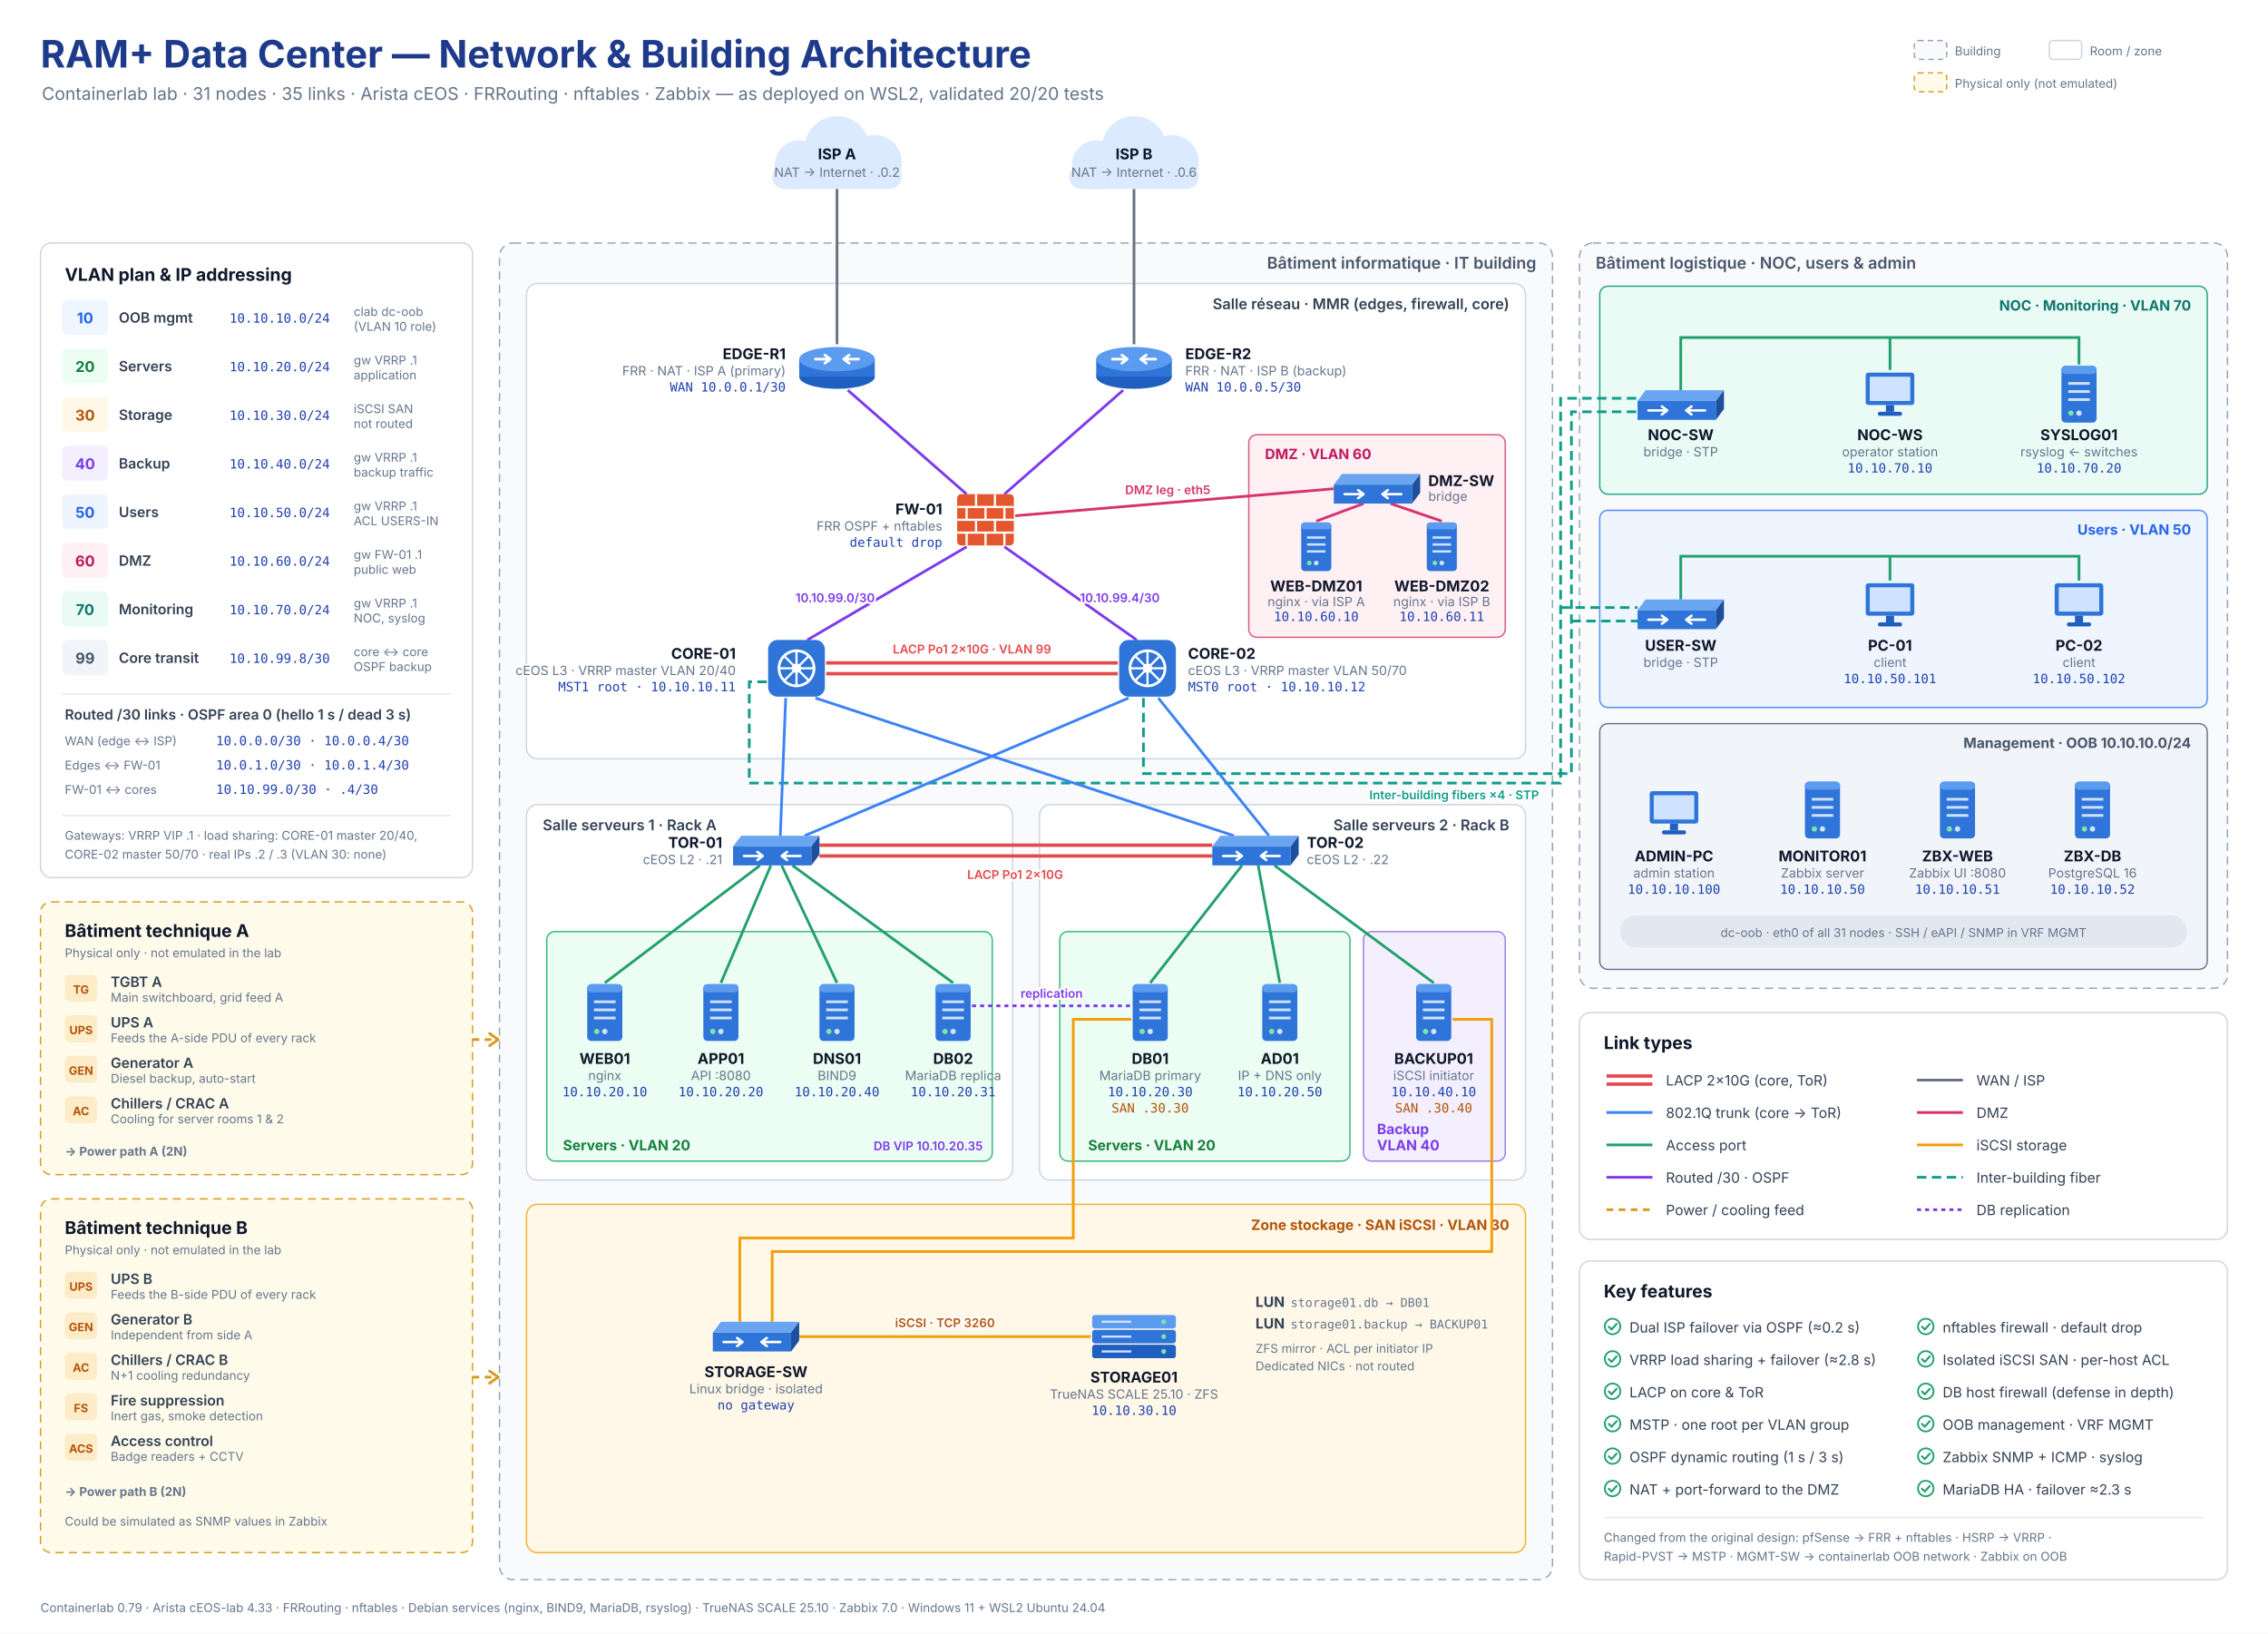
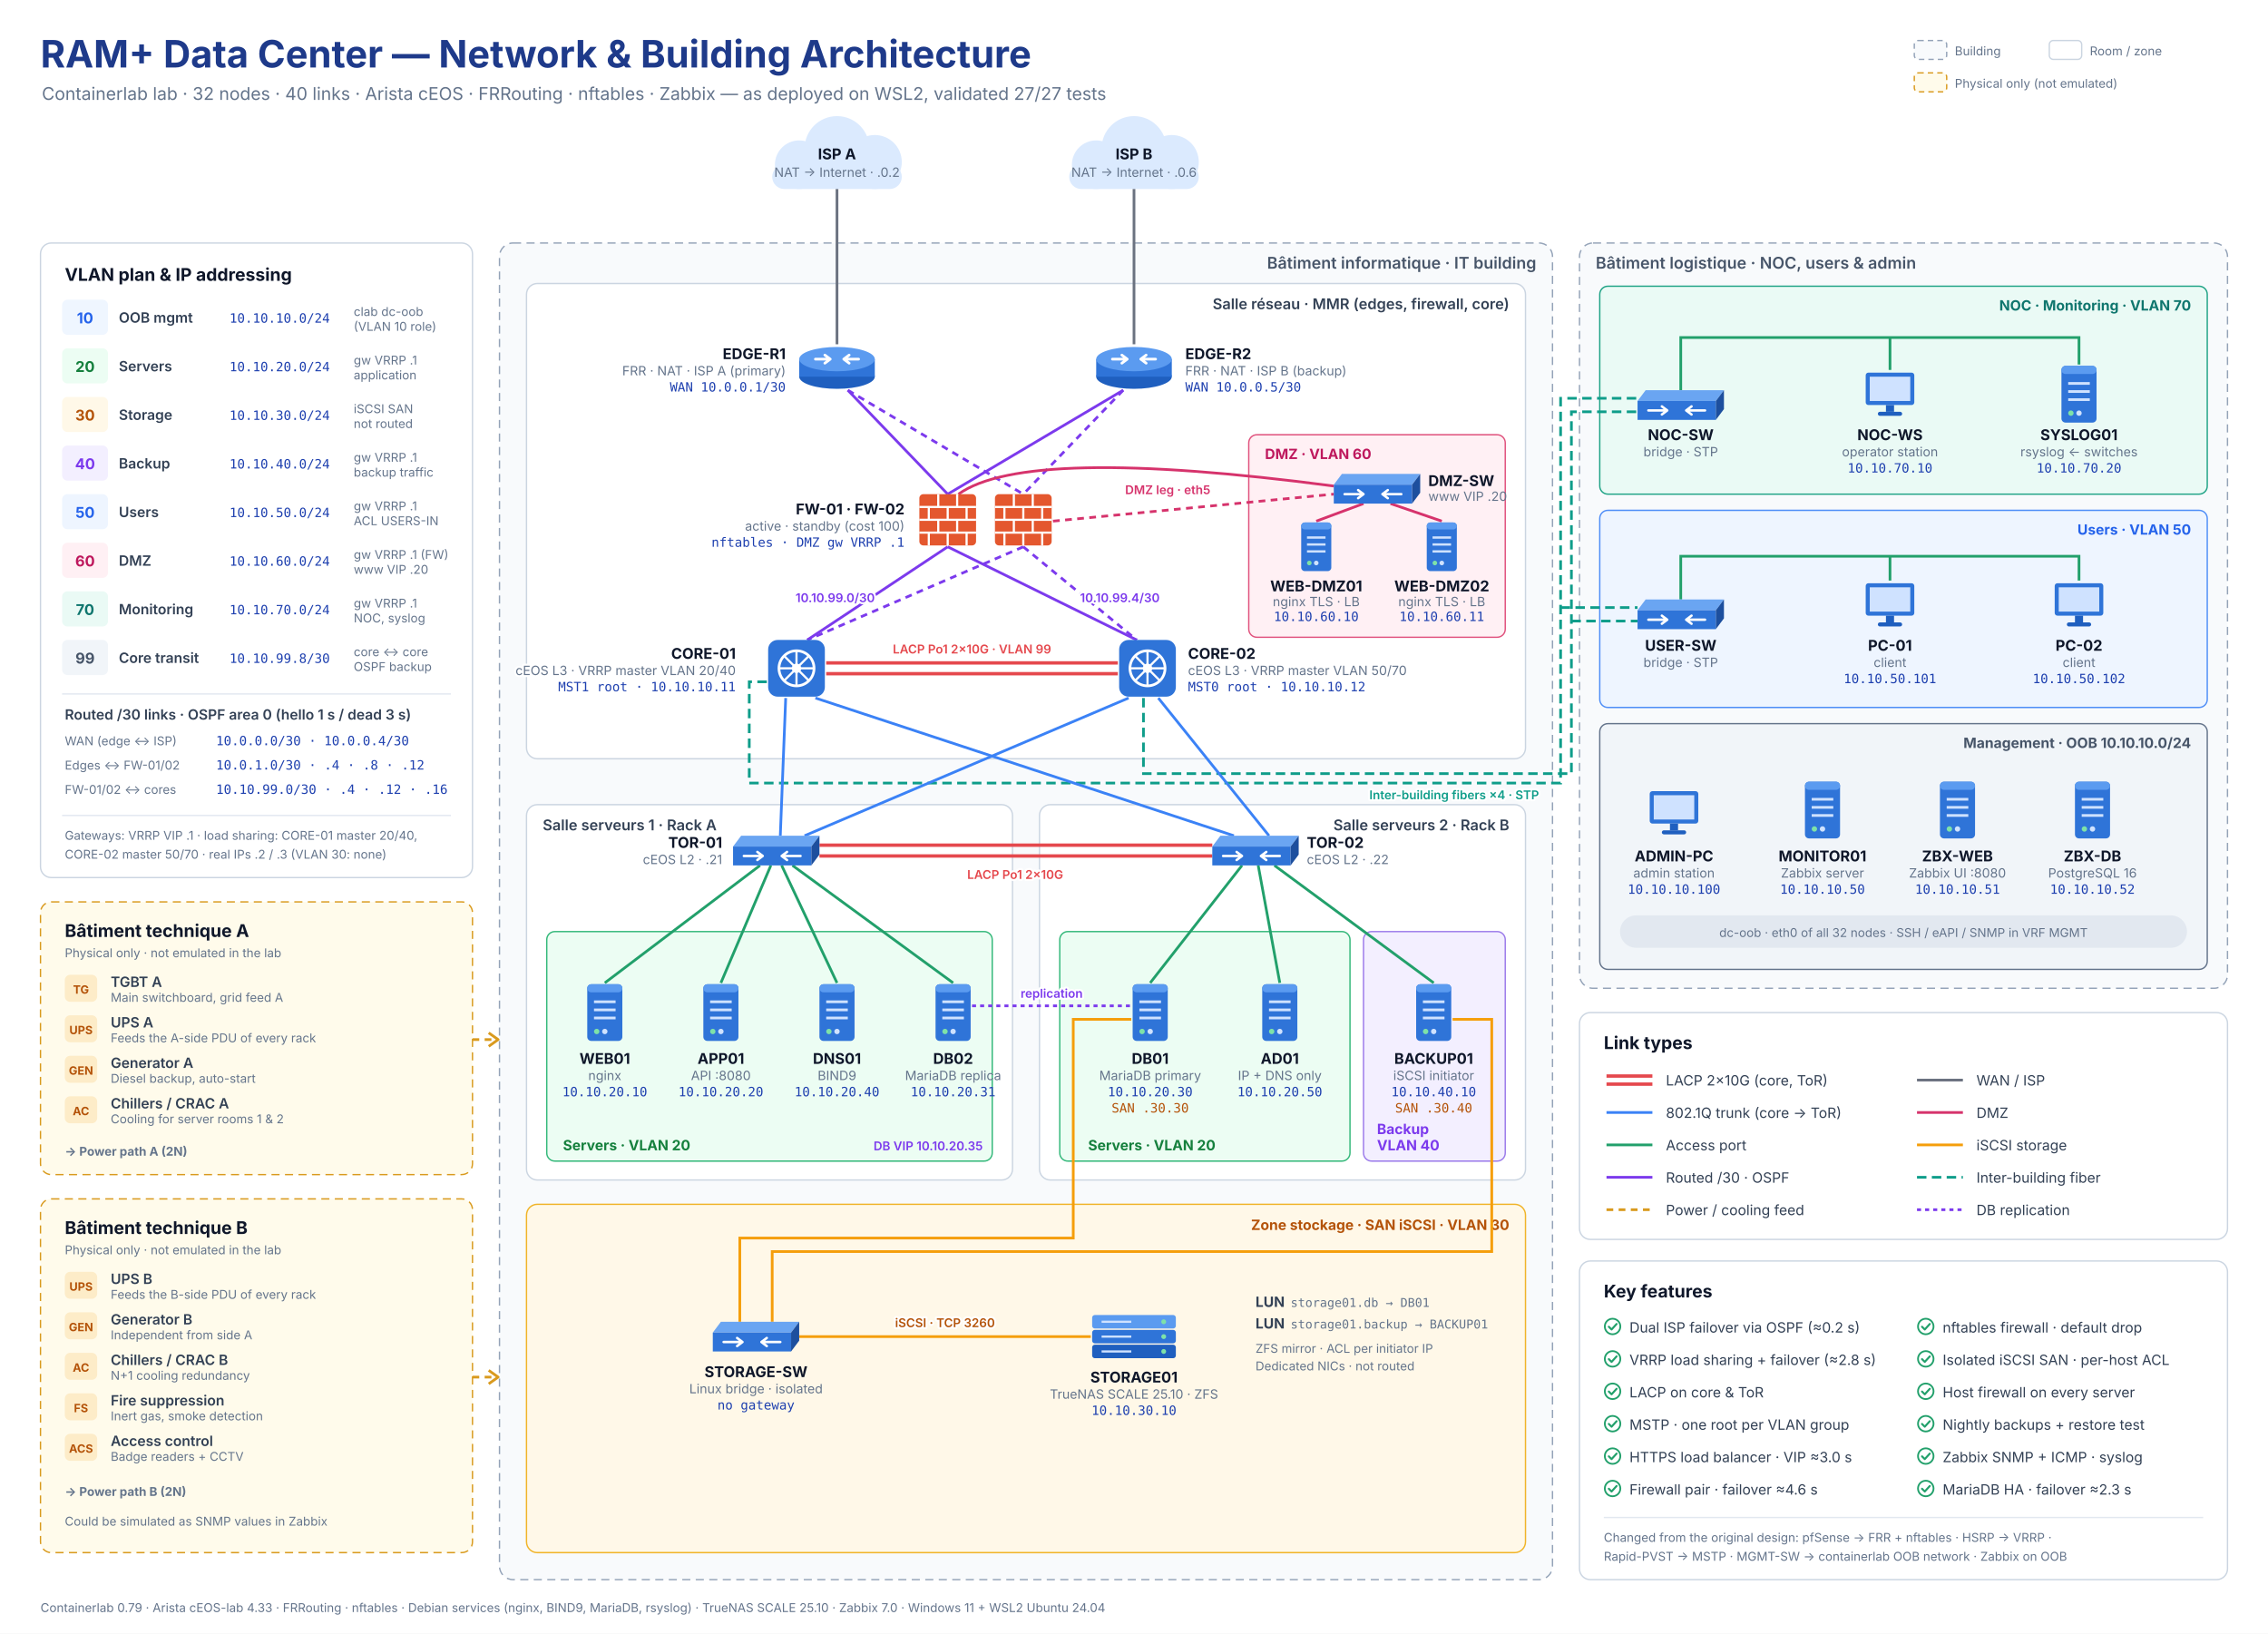
<svg xmlns="http://www.w3.org/2000/svg" viewBox="0 0 1680 1210" width="1680" height="1210" font-family="'Segoe UI', Inter, Roboto, Helvetica, Arial, sans-serif">
  <style>
    .title { font-size: 28px; font-weight: 700; fill: #1e3a8a; }
    .sub   { font-size: 13px; fill: #64748b; }
    .bld   { font-size: 12px; font-weight: 600; fill: #475569; }
    .room  { font-size: 11px; font-weight: 600; fill: #334155; }
    .zone  { font-size: 10.5px; font-weight: 700; }
    .n     { font-size: 11px; font-weight: 700; fill: #0f172a; }
    .r     { font-size: 9.5px; fill: #64748b; }
    .ip    { font-size: 9.5px; fill: #1e40af; font-family: Consolas, 'JetBrains Mono', Menlo, monospace; }
    .san   { font-size: 9.5px; fill: #b45309; font-family: Consolas, 'JetBrains Mono', Menlo, monospace; }
    .lk    { font-size: 9px; font-weight: 600; }
    .h     { paint-order: stroke; stroke: #ffffff; stroke-width: 3px; stroke-linejoin: round; }
    .ph    { font-size: 13px; font-weight: 700; fill: #0f172a; }
    .pt    { font-size: 10.5px; fill: #334155; }
    .ps    { font-size: 9px; fill: #64748b; }
    .mono  { font-family: Consolas, 'JetBrains Mono', Menlo, monospace; }
    .wan    { stroke: #6b7280; stroke-width: 2; fill: none; }
    .routed { stroke: #7c3aed; stroke-width: 2; fill: none; }
    .trunk  { stroke: #3b82f6; stroke-width: 2; fill: none; }
    .access { stroke: #22a06b; stroke-width: 2; fill: none; }
    .lacp   { stroke: #e5484d; stroke-width: 2.5; fill: none; }
    .dmz    { stroke: #d6336c; stroke-width: 2; fill: none; }
    .iscsi  { stroke: #f59e0b; stroke-width: 2; fill: none; }
    .fiber  { stroke: #0f9d8a; stroke-width: 2; fill: none; stroke-dasharray: 7 4; }
    .power  { stroke: #d99a1e; stroke-width: 2; fill: none; stroke-dasharray: 5 4; }
    .repl   { stroke: #7c3aed; stroke-width: 2; fill: none; stroke-dasharray: 3 3; }
  </style>
  <defs>
    <symbol id="router" viewBox="0 0 60 34">
      <ellipse cx="30" cy="24" rx="28" ry="9" fill="#1f5fbf" />
      <rect x="2" y="11" width="56" height="13" fill="#2f74d8" />
      <ellipse cx="30" cy="11" rx="28" ry="9" fill="#5b9bf0" />
      <path d="M14 11 h11 M21 8 l4 3 -4 3 M46 11 h-11 M39 8 l-4 3 4 3" stroke="#fff" stroke-width="2" fill="none" stroke-linecap="round" stroke-linejoin="round" />
    </symbol>
    <symbol id="firewall" viewBox="0 0 44 40">
      <rect x="1" y="1" width="42" height="38" rx="3" fill="#e4572e" />
      <path d="M1 10.5 H43 M1 20 H43 M1 29.5 H43 M15 1 V10.5 M29 1 V10.5 M8 10.5 V20 M22 10.5 V20 M36 10.5 V20 M15 20 V29.5 M29 20 V29.5 M8 29.5 V39 M22 29.5 V39 M36 29.5 V39" stroke="#fff" stroke-width="1.6" fill="none" />
    </symbol>
    <symbol id="core" viewBox="0 0 44 44">
      <rect x="1" y="1" width="42" height="42" rx="7" fill="#2f74d8" />
      <circle cx="22" cy="22" r="13" fill="none" stroke="#fff" stroke-width="2" />
      <path d="M22 9 V35 M9 22 H35 M13 13 L31 31 M31 13 L13 31" stroke="#fff" stroke-width="1.6" />
      <circle cx="22" cy="22" r="3.5" fill="#fff" />
    </symbol>
    <symbol id="l2" viewBox="0 0 64 22">
      <polygon points="6,0 64,0 58,8 0,8" fill="#6aa5f2" />
      <rect x="0" y="8" width="58" height="14" fill="#2f74d8" />
      <polygon points="58,8 64,0 64,14 58,22" fill="#1d4f9e" />
      <path d="M8 15 h14 M18 12 l4 3 -4 3 M50 15 h-14 M40 12 l-4 3 4 3" stroke="#fff" stroke-width="1.8" fill="none" stroke-linecap="round" stroke-linejoin="round" />
    </symbol>
    <symbol id="server" viewBox="0 0 28 44">
      <rect x="1" y="1" width="26" height="42" rx="3" fill="#2f74d8" />
      <rect x="1" y="1" width="26" height="6" rx="3" fill="#5b9bf0" />
      <path d="M6 14 H22 M6 20 H22 M6 26 H22" stroke="#cfe2ff" stroke-width="2" />
      <circle cx="8" cy="36" r="2" fill="#7ee2a8" />
      <circle cx="14" cy="36" r="2" fill="#cfe2ff" />
    </symbol>
    <symbol id="pc" viewBox="0 0 40 36">
      <rect x="2" y="2" width="36" height="24" rx="2" fill="#2f74d8" />
      <rect x="5" y="5" width="30" height="18" fill="#cfe2ff" />
      <rect x="17" y="26" width="6" height="5" fill="#1f5fbf" />
      <rect x="11" y="31" width="18" height="3" rx="1.5" fill="#1f5fbf" />
    </symbol>
    <symbol id="storage" viewBox="0 0 64 34">
      <rect x="1" y="1" width="62" height="10" rx="2" fill="#5b9bf0" />
      <rect x="1" y="12" width="62" height="10" rx="2" fill="#2f74d8" />
      <rect x="1" y="23" width="62" height="10" rx="2" fill="#1f5fbf" />
      <path d="M8 6 H30 M8 17 H30 M8 28 H30" stroke="#cfe2ff" stroke-width="1.6" />
      <circle cx="54" cy="6" r="1.8" fill="#7ee2a8" />
      <circle cx="54" cy="17" r="1.8" fill="#7ee2a8" />
      <circle cx="54" cy="28" r="1.8" fill="#7ee2a8" />
    </symbol>
    <symbol id="check" viewBox="0 0 14 14">
      <circle cx="7" cy="7" r="6.2" fill="none" stroke="#22a06b" stroke-width="1.4" />
      <path d="M4 7.2 L6.2 9.4 L10.2 5" stroke="#22a06b" stroke-width="1.6" fill="none" stroke-linecap="round" stroke-linejoin="round" />
    </symbol>
  </defs>
  <rect width="1680" height="1210" fill="#ffffff" />
  <text x="30" y="50" class="title">RAM+ Data Center — Network &amp; Building Architecture</text>
-   <text x="31" y="74" class="sub">Containerlab lab · 31 nodes · 35 links · Arista cEOS · FRRouting · nftables · Zabbix — as deployed on WSL2, validated 20/20 tests</text>
+   <text x="31" y="74" class="sub">Containerlab lab · 32 nodes · 40 links · Arista cEOS · FRRouting · nftables · Zabbix — as deployed on WSL2, validated 27/27 tests</text>
  <g transform="translate(1418,30)">
    <rect x="0" y="0" width="24" height="14" rx="3" fill="#f8fafc" stroke="#94a3b8" stroke-dasharray="4 3" />
    <text x="30" y="11" class="ps">Building</text>
    <rect x="100" y="0" width="24" height="14" rx="3" fill="#ffffff" stroke="#cbd5e1" />
    <text x="130" y="11" class="ps">Room / zone</text>
    <rect x="0" y="24" width="24" height="14" rx="3" fill="#fffbeb" stroke="#d99a1e" stroke-dasharray="4 3" />
    <text x="30" y="35" class="ps">Physical only (not emulated)</text>
  </g>
  <g transform="translate(620,116)">
    <circle cx="-28" cy="6" r="18" fill="#dbeafe" />
    <circle cx="0" cy="-6" r="24" fill="#dbeafe" />
    <circle cx="28" cy="4" r="20" fill="#dbeafe" />
    <rect x="-48" y="6" width="96" height="18" rx="9" fill="#dbeafe" />
    <text x="0" y="2" text-anchor="middle" class="n">ISP A</text>
    <text x="0" y="15" text-anchor="middle" class="r">NAT → Internet · .0.2</text>
  </g>
  <g transform="translate(840,116)">
    <circle cx="-28" cy="6" r="18" fill="#dbeafe" />
    <circle cx="0" cy="-6" r="24" fill="#dbeafe" />
    <circle cx="28" cy="4" r="20" fill="#dbeafe" />
    <rect x="-48" y="6" width="96" height="18" rx="9" fill="#dbeafe" />
    <text x="0" y="2" text-anchor="middle" class="n">ISP B</text>
    <text x="0" y="15" text-anchor="middle" class="r">NAT → Internet · .0.6</text>
  </g>
  <rect x="30" y="180" width="320" height="470" rx="8" fill="#ffffff" stroke="#cbd5e1" />
  <text x="48" y="208" class="ph">VLAN plan &amp; IP addressing</text>
  <g font-size="11">
    <g transform="translate(0,222)">
      <rect x="46" y="0" width="34" height="26" rx="4" fill="#eff6ff" />
      <text x="63" y="17.5" text-anchor="middle" font-weight="700" fill="#2563eb">10</text>
      <text x="88" y="17" class="pt" font-weight="600">OOB mgmt</text>
      <text x="170" y="17" class="ip">10.10.10.0/24</text>
      <text x="262" y="12" class="ps">clab dc-oob</text>
      <text x="262" y="23" class="ps">(VLAN 10 role)</text>
    </g>
    <g transform="translate(0,258)">
      <rect x="46" y="0" width="34" height="26" rx="4" fill="#ecfdf3" />
      <text x="63" y="17.5" text-anchor="middle" font-weight="700" fill="#15803d">20</text>
      <text x="88" y="17" class="pt" font-weight="600">Servers</text>
      <text x="170" y="17" class="ip">10.10.20.0/24</text>
      <text x="262" y="12" class="ps">gw VRRP .1</text>
      <text x="262" y="23" class="ps">application</text>
    </g>
    <g transform="translate(0,294)">
      <rect x="46" y="0" width="34" height="26" rx="4" fill="#fff8e8" />
      <text x="63" y="17.5" text-anchor="middle" font-weight="700" fill="#b45309">30</text>
      <text x="88" y="17" class="pt" font-weight="600">Storage</text>
      <text x="170" y="17" class="ip">10.10.30.0/24</text>
      <text x="262" y="12" class="ps">iSCSI SAN</text>
      <text x="262" y="23" class="ps">not routed</text>
    </g>
    <g transform="translate(0,330)">
      <rect x="46" y="0" width="34" height="26" rx="4" fill="#f3efff" />
      <text x="63" y="17.5" text-anchor="middle" font-weight="700" fill="#7c3aed">40</text>
      <text x="88" y="17" class="pt" font-weight="600">Backup</text>
      <text x="170" y="17" class="ip">10.10.40.0/24</text>
      <text x="262" y="12" class="ps">gw VRRP .1</text>
      <text x="262" y="23" class="ps">backup traffic</text>
    </g>
    <g transform="translate(0,366)">
      <rect x="46" y="0" width="34" height="26" rx="4" fill="#eef5ff" />
      <text x="63" y="17.5" text-anchor="middle" font-weight="700" fill="#2563eb">50</text>
      <text x="88" y="17" class="pt" font-weight="600">Users</text>
      <text x="170" y="17" class="ip">10.10.50.0/24</text>
      <text x="262" y="12" class="ps">gw VRRP .1</text>
      <text x="262" y="23" class="ps">ACL USERS-IN</text>
    </g>
    <g transform="translate(0,402)">
      <rect x="46" y="0" width="34" height="26" rx="4" fill="#fff0f4" />
      <text x="63" y="17.5" text-anchor="middle" font-weight="700" fill="#be185d">60</text>
      <text x="88" y="17" class="pt" font-weight="600">DMZ</text>
      <text x="170" y="17" class="ip">10.10.60.0/24</text>
-       <text x="262" y="12" class="ps">gw FW-01 .1</text>
-       <text x="262" y="23" class="ps">public web</text>
+       <text x="262" y="12" class="ps">gw VRRP .1 (FW)</text>
+       <text x="262" y="23" class="ps">www VIP .20</text>
    </g>
    <g transform="translate(0,438)">
      <rect x="46" y="0" width="34" height="26" rx="4" fill="#eafaf5" />
      <text x="63" y="17.5" text-anchor="middle" font-weight="700" fill="#0f766e">70</text>
      <text x="88" y="17" class="pt" font-weight="600">Monitoring</text>
      <text x="170" y="17" class="ip">10.10.70.0/24</text>
      <text x="262" y="12" class="ps">gw VRRP .1</text>
      <text x="262" y="23" class="ps">NOC, syslog</text>
    </g>
    <g transform="translate(0,474)">
      <rect x="46" y="0" width="34" height="26" rx="4" fill="#f1f5f9" />
      <text x="63" y="17.5" text-anchor="middle" font-weight="700" fill="#475569">99</text>
      <text x="88" y="17" class="pt" font-weight="600">Core transit</text>
      <text x="170" y="17" class="ip">10.10.99.8/30</text>
      <text x="262" y="12" class="ps">core ↔ core</text>
      <text x="262" y="23" class="ps">OSPF backup</text>
    </g>
  </g>
  <line x1="46" y1="514" x2="334" y2="514" stroke="#e2e8f0" />
  <text x="48" y="533" class="pt" font-weight="600">Routed /30 links · OSPF area 0 (hello 1 s / dead 3 s)</text>
  <text x="48" y="552" class="ps">WAN (edge ↔ ISP)</text>
  <text x="160" y="552" class="ip">10.0.0.0/30 · 10.0.0.4/30</text>
-   <text x="48" y="570" class="ps">Edges ↔ FW-01</text>
-   <text x="160" y="570" class="ip">10.0.1.0/30 · 10.0.1.4/30</text>
-   <text x="48" y="588" class="ps">FW-01 ↔ cores</text>
-   <text x="160" y="588" class="ip">10.10.99.0/30 · .4/30</text>
+   <text x="48" y="570" class="ps">Edges ↔ FW-01/02</text>
+   <text x="160" y="570" class="ip">10.0.1.0/30 · .4 · .8 · .12</text>
+   <text x="48" y="588" class="ps">FW-01/02 ↔ cores</text>
+   <text x="160" y="588" class="ip">10.10.99.0/30 · .4 · .12 · .16</text>
  <line x1="46" y1="604" x2="334" y2="604" stroke="#e2e8f0" />
  <text x="48" y="622" class="ps">Gateways: VRRP VIP .1 · load sharing: CORE-01 master 20/40,</text>
  <text x="48" y="636" class="ps">CORE-02 master 50/70 · real IPs .2 / .3 (VLAN 30: none)</text>
  <rect x="30" y="668" width="320" height="202" rx="8" fill="#fffbeb" stroke="#d99a1e" stroke-dasharray="6 4" />
  <text x="48" y="694" class="ph">Bâtiment technique A</text>
  <text x="48" y="709" class="ps">Physical only · not emulated in the lab</text>
  <g class="pt">
    <rect x="48" y="722" width="24" height="20" rx="4" fill="#fdecc8" />
    <text x="60" y="736" text-anchor="middle" font-size="8.5" font-weight="700" fill="#b45309">TG</text>
    <text x="82" y="731" font-weight="600">TGBT A</text>
    <text x="82" y="742" class="ps">Main switchboard, grid feed A</text>
    <rect x="48" y="752" width="24" height="20" rx="4" fill="#fdecc8" />
    <text x="60" y="766" text-anchor="middle" font-size="8.5" font-weight="700" fill="#b45309">UPS</text>
    <text x="82" y="761" font-weight="600">UPS A</text>
    <text x="82" y="772" class="ps">Feeds the A-side PDU of every rack</text>
    <rect x="48" y="782" width="24" height="20" rx="4" fill="#fdecc8" />
    <text x="60" y="796" text-anchor="middle" font-size="8.5" font-weight="700" fill="#b45309">GEN</text>
    <text x="82" y="791" font-weight="600">Generator A</text>
    <text x="82" y="802" class="ps">Diesel backup, auto-start</text>
    <rect x="48" y="812" width="24" height="20" rx="4" fill="#fdecc8" />
    <text x="60" y="826" text-anchor="middle" font-size="8.5" font-weight="700" fill="#b45309">AC</text>
    <text x="82" y="821" font-weight="600">Chillers / CRAC A</text>
    <text x="82" y="832" class="ps">Cooling for server rooms 1 &amp; 2</text>
  </g>
  <text x="48" y="856" class="ps" font-weight="700" fill="#b45309">→ Power path A (2N)</text>
  <rect x="30" y="888" width="320" height="262" rx="8" fill="#fffbeb" stroke="#d99a1e" stroke-dasharray="6 4" />
  <text x="48" y="914" class="ph">Bâtiment technique B</text>
  <text x="48" y="929" class="ps">Physical only · not emulated in the lab</text>
  <g class="pt">
    <rect x="48" y="942" width="24" height="20" rx="4" fill="#fdecc8" />
    <text x="60" y="956" text-anchor="middle" font-size="8.5" font-weight="700" fill="#b45309">UPS</text>
    <text x="82" y="951" font-weight="600">UPS B</text>
    <text x="82" y="962" class="ps">Feeds the B-side PDU of every rack</text>
    <rect x="48" y="972" width="24" height="20" rx="4" fill="#fdecc8" />
    <text x="60" y="986" text-anchor="middle" font-size="8.5" font-weight="700" fill="#b45309">GEN</text>
    <text x="82" y="981" font-weight="600">Generator B</text>
    <text x="82" y="992" class="ps">Independent from side A</text>
    <rect x="48" y="1002" width="24" height="20" rx="4" fill="#fdecc8" />
    <text x="60" y="1016" text-anchor="middle" font-size="8.5" font-weight="700" fill="#b45309">AC</text>
    <text x="82" y="1011" font-weight="600">Chillers / CRAC B</text>
    <text x="82" y="1022" class="ps">N+1 cooling redundancy</text>
    <rect x="48" y="1032" width="24" height="20" rx="4" fill="#fdecc8" />
    <text x="60" y="1046" text-anchor="middle" font-size="8.5" font-weight="700" fill="#b45309">FS</text>
    <text x="82" y="1041" font-weight="600">Fire suppression</text>
    <text x="82" y="1052" class="ps">Inert gas, smoke detection</text>
    <rect x="48" y="1062" width="24" height="20" rx="4" fill="#fdecc8" />
    <text x="60" y="1076" text-anchor="middle" font-size="8.5" font-weight="700" fill="#b45309">ACS</text>
    <text x="82" y="1071" font-weight="600">Access control</text>
    <text x="82" y="1082" class="ps">Badge readers + CCTV</text>
  </g>
  <text x="48" y="1108" class="ps" font-weight="700" fill="#b45309">→ Power path B (2N)</text>
  <text x="48" y="1130" class="ps">Could be simulated as SNMP values in Zabbix</text>
  <path d="M350 770 H368" class="power" />
  <path d="M362 765 L369 770 L362 775" fill="none" stroke="#d99a1e" stroke-width="2" />
  <path d="M350 1020 H368" class="power" />
  <path d="M362 1015 L369 1020 L362 1025" fill="none" stroke="#d99a1e" stroke-width="2" />
  <rect x="370" y="180" width="780" height="990" rx="10" fill="#f8fafc" stroke="#94a3b8" stroke-dasharray="6 4" />
  <text x="1138" y="199" text-anchor="end" class="bld">Bâtiment informatique · IT building</text>
  <rect x="390" y="210" width="740" height="352" rx="8" fill="#ffffff" stroke="#cbd5e1" />
  <text x="1118" y="229" text-anchor="end" class="room">Salle réseau · MMR (edges, firewall, core)</text>
  <rect x="925" y="322" width="190" height="150" rx="6" fill="#fff0f4" stroke="#e0527d" />
  <text x="937" y="340" class="zone" fill="#be185d">DMZ · VLAN 60</text>
  <rect x="390" y="596" width="360" height="278" rx="8" fill="#ffffff" stroke="#cbd5e1" />
  <text x="402" y="615" class="room">Salle serveurs 1 · Rack A</text>
  <rect x="770" y="596" width="360" height="278" rx="8" fill="#ffffff" stroke="#cbd5e1" />
  <text x="1118" y="615" text-anchor="end" class="room">Salle serveurs 2 · Rack B</text>
  <rect x="405" y="690" width="330" height="170" rx="6" fill="#ecfdf3" stroke="#34b87a" />
  <text x="417" y="852" class="zone" fill="#15803d">Servers · VLAN 20</text>
  <rect x="785" y="690" width="215" height="170" rx="6" fill="#ecfdf3" stroke="#34b87a" />
  <text x="806" y="852" class="zone" fill="#15803d">Servers · VLAN 20</text>
  <rect x="1010" y="690" width="105" height="170" rx="6" fill="#f3efff" stroke="#9b7bea" />
  <text x="1020" y="840" class="zone" fill="#7c3aed">Backup</text>
  <text x="1020" y="852" class="zone" fill="#7c3aed">VLAN 40</text>
  <rect x="390" y="892" width="740" height="258" rx="8" fill="#fff8e8" stroke="#f0b429" />
  <text x="1118" y="911" text-anchor="end" class="zone" fill="#b45309">Zone stockage · SAN iSCSI · VLAN 30</text>
  <rect x="1170" y="180" width="480" height="552" rx="10" fill="#f8fafc" stroke="#94a3b8" stroke-dasharray="6 4" />
  <text x="1182" y="199" class="bld">Bâtiment logistique · NOC, users &amp; admin</text>
  <rect x="1185" y="212" width="450" height="154" rx="6" fill="#eafaf5" stroke="#20a386" />
  <text x="1623" y="230" text-anchor="end" class="zone" fill="#0f766e">NOC · Monitoring · VLAN 70</text>
  <rect x="1185" y="378" width="450" height="146" rx="6" fill="#eef5ff" stroke="#4f8ef7" />
  <text x="1623" y="396" text-anchor="end" class="zone" fill="#2563eb">Users · VLAN 50</text>
  <rect x="1185" y="536" width="450" height="182" rx="6" fill="#f1f5f9" stroke="#64748b" />
  <text x="1623" y="554" text-anchor="end" class="zone" fill="#475569">Management · OOB 10.10.10.0/24</text>
  <path d="M620 140 V255" class="wan" />
  <path d="M840 140 V255" class="wan" />
-   <path d="M628 289 L716 366" class="routed" />
-   <path d="M832 289 L744 366" class="routed" />
-   <path d="M716 405 L598 474" class="routed" />
-   <path d="M744 405 L842 474" class="routed" />
+   <path d="M628 289 L702 366" class="routed" />
+   <path d="M832 289 L702 366" class="routed" />
+   <path d="M702 405 L598 474" class="routed" />
+   <path d="M702 405 L842 474" class="routed" />
+   <path d="M628 289 L758 366" class="routed" stroke-dasharray="5 4" />
+   <path d="M832 289 L758 366" class="routed" stroke-dasharray="5 4" />
+   <path d="M758 405 L598 474" class="routed" stroke-dasharray="5 4" />
+   <path d="M758 405 L842 474" class="routed" stroke-dasharray="5 4" />
  <text x="648" y="446" text-anchor="end" class="lk h" fill="#7c3aed">10.10.99.0/30</text>
  <text x="800" y="446" class="lk h" fill="#7c3aed">10.10.99.4/30</text>
-   <path d="M752 382 L988 362" class="dmz" />
+   <path d="M710 366 Q760 330 988 360" class="dmz" />
+   <path d="M780 386 L988 366" class="dmz" stroke-dasharray="5 4" />
  <text x="865" y="366" text-anchor="middle" class="lk h" fill="#d6336c">DMZ leg · eth5</text>
  <path d="M1010 373 L975 386" class="dmz" />
  <path d="M1030 373 L1068 386" class="dmz" />
  <path d="M612 491 H828" class="lacp" />
  <path d="M612 499 H828" class="lacp" />
  <text x="720" y="484" text-anchor="middle" class="lk h" fill="#e5484d">LACP Po1 2×10G · VLAN 99</text>
  <path d="M568 505 H555 V580 H1156 V295 H1213" class="fiber" />
  <path d="M1156 450 H1213" class="fiber" />
  <path d="M847 517 V573 H1164 V305 H1213" class="fiber" />
  <path d="M1164 460 H1213" class="fiber" />
  <text x="1140" y="592" text-anchor="end" class="lk h" fill="#0f9d8a">Inter-building fibers ×4 · STP</text>
  <path d="M582 517 L578 619" class="trunk" />
  <path d="M604 517 L914 619" class="trunk" />
  <path d="M836 517 L596 619" class="trunk" />
  <path d="M858 517 L940 619" class="trunk" />
  <path d="M607 626 H898" class="lacp" />
  <path d="M607 634 H898" class="lacp" />
  <text x="752" y="651" text-anchor="middle" class="lk h" fill="#e5484d">LACP Po1 2×10G</text>
  <path d="M563 641 L448 728" class="access" />
  <path d="M571 641 L534 728" class="access" />
  <path d="M579 641 L620 728" class="access" />
  <path d="M587 641 L706 728" class="access" />
  <path d="M720 745 H838" class="repl" />
  <text x="779" y="739" text-anchor="middle" class="lk h" fill="#7c3aed">replication</text>
  <path d="M920 641 L852 728" class="access" />
  <path d="M932 641 L948 728" class="access" />
  <path d="M944 641 L1062 728" class="access" />
  <path d="M838 755 H795 V917 H548 V979" class="iscsi" />
  <path d="M1076 755 H1105 V927 H572 V979" class="iscsi" />
  <path d="M592 990 H808" class="iscsi" />
  <text x="700" y="983" text-anchor="middle" class="lk h" fill="#b45309">iSCSI · TCP 3260</text>
  <path d="M1245 289 V250 H1540 V270" class="access" />
  <path d="M1400 250 V274" class="access" />
  <path d="M1245 444 V412 H1540 V430" class="access" />
  <path d="M1400 412 V430" class="access" />
  <use href="#router" x="590" y="255" width="60" height="34" />
  <text x="582" y="266" text-anchor="end" class="n h">EDGE-R1</text>
  <text x="582" y="278" text-anchor="end" class="r h">FRR · NAT · ISP A (primary)</text>
  <text x="582" y="290" text-anchor="end" class="ip h">WAN 10.0.0.1/30</text>
  <use href="#router" x="810" y="255" width="60" height="34" />
  <text x="878" y="266" class="n h">EDGE-R2</text>
  <text x="878" y="278" class="r h">FRR · NAT · ISP B (backup)</text>
  <text x="878" y="290" class="ip h">WAN 10.0.0.5/30</text>
-   <use href="#firewall" x="708" y="365" width="44" height="40" />
-   <text x="698" y="381" text-anchor="end" class="n h">FW-01</text>
-   <text x="698" y="393" text-anchor="end" class="r h">FRR OSPF + nftables</text>
-   <text x="698" y="405" text-anchor="end" class="ip h">default drop</text>
+   <use href="#firewall" x="680" y="365" width="44" height="40" />
+   <use href="#firewall" x="736" y="365" width="44" height="40" />
+   <text x="670" y="381" text-anchor="end" class="n h">FW-01 · FW-02</text>
+   <text x="670" y="393" text-anchor="end" class="r h">active · standby (cost 100)</text>
+   <text x="670" y="405" text-anchor="end" class="ip h">nftables · DMZ gw VRRP .1</text>
  <use href="#core" x="568" y="473" width="44" height="44" />
  <text x="545" y="488" text-anchor="end" class="n h">CORE-01</text>
  <text x="545" y="500" text-anchor="end" class="r h">cEOS L3 · VRRP master VLAN 20/40</text>
  <text x="545" y="512" text-anchor="end" class="ip h">MST1 root · 10.10.10.11</text>
  <use href="#core" x="828" y="473" width="44" height="44" />
  <text x="880" y="488" class="n h">CORE-02</text>
  <text x="880" y="500" class="r h">cEOS L3 · VRRP master VLAN 50/70</text>
  <text x="880" y="512" class="ip h">MST0 root · 10.10.10.12</text>
  <use href="#l2" x="988" y="351" width="64" height="22" />
  <text x="1058" y="360" class="n">DMZ-SW</text>
-   <text x="1058" y="371" class="r">bridge</text>
+   <text x="1058" y="371" class="r">www VIP .20</text>
  <use href="#server" x="963" y="386" width="24" height="38" />
  <text x="975" y="438" text-anchor="middle" class="n">WEB-DMZ01</text>
-   <text x="975" y="449" text-anchor="middle" class="r">nginx · via ISP A</text>
+   <text x="975" y="449" text-anchor="middle" class="r">nginx TLS · LB</text>
  <text x="975" y="460" text-anchor="middle" class="ip">10.10.60.10</text>
  <use href="#server" x="1056" y="386" width="24" height="38" />
  <text x="1068" y="438" text-anchor="middle" class="n">WEB-DMZ02</text>
-   <text x="1068" y="449" text-anchor="middle" class="r">nginx · via ISP B</text>
+   <text x="1068" y="449" text-anchor="middle" class="r">nginx TLS · LB</text>
  <text x="1068" y="460" text-anchor="middle" class="ip">10.10.60.11</text>
  <use href="#l2" x="543" y="619" width="64" height="22" />
  <text x="535" y="628" text-anchor="end" class="n h">TOR-01</text>
  <text x="535" y="640" text-anchor="end" class="r h">cEOS L2 · .21</text>
  <use href="#server" x="434" y="728" width="28" height="44" />
  <text x="448" y="788" text-anchor="middle" class="n">WEB01</text>
  <text x="448" y="800" text-anchor="middle" class="r">nginx</text>
  <text x="448" y="812" text-anchor="middle" class="ip">10.10.20.10</text>
  <use href="#server" x="520" y="728" width="28" height="44" />
  <text x="534" y="788" text-anchor="middle" class="n">APP01</text>
  <text x="534" y="800" text-anchor="middle" class="r">API :8080</text>
  <text x="534" y="812" text-anchor="middle" class="ip">10.10.20.20</text>
  <use href="#server" x="606" y="728" width="28" height="44" />
  <text x="620" y="788" text-anchor="middle" class="n">DNS01</text>
  <text x="620" y="800" text-anchor="middle" class="r">BIND9</text>
  <text x="620" y="812" text-anchor="middle" class="ip">10.10.20.40</text>
  <use href="#server" x="692" y="728" width="28" height="44" />
  <text x="706" y="788" text-anchor="middle" class="n">DB02</text>
  <text x="706" y="800" text-anchor="middle" class="r">MariaDB replica</text>
  <text x="706" y="812" text-anchor="middle" class="ip">10.10.20.31</text>
  <text x="728" y="852" text-anchor="end" class="lk" fill="#7c3aed">DB VIP 10.10.20.35</text>
  <use href="#l2" x="898" y="619" width="64" height="22" />
  <text x="968" y="628" class="n h">TOR-02</text>
  <text x="968" y="640" class="r h">cEOS L2 · .22</text>
  <use href="#server" x="838" y="728" width="28" height="44" />
  <text x="852" y="788" text-anchor="middle" class="n">DB01</text>
  <text x="852" y="800" text-anchor="middle" class="r">MariaDB primary</text>
  <text x="852" y="812" text-anchor="middle" class="ip">10.10.20.30</text>
  <text x="852" y="824" text-anchor="middle" class="san">SAN .30.30</text>
  <use href="#server" x="934" y="728" width="28" height="44" />
  <text x="948" y="788" text-anchor="middle" class="n">AD01</text>
  <text x="948" y="800" text-anchor="middle" class="r">IP + DNS only</text>
  <text x="948" y="812" text-anchor="middle" class="ip">10.10.20.50</text>
  <use href="#server" x="1048" y="728" width="28" height="44" />
  <text x="1062" y="788" text-anchor="middle" class="n">BACKUP01</text>
  <text x="1062" y="800" text-anchor="middle" class="r">iSCSI initiator</text>
  <text x="1062" y="812" text-anchor="middle" class="ip">10.10.40.10</text>
  <text x="1062" y="824" text-anchor="middle" class="san">SAN .30.40</text>
  <use href="#l2" x="528" y="979" width="64" height="22" />
  <text x="560" y="1020" text-anchor="middle" class="n">STORAGE-SW</text>
  <text x="560" y="1032" text-anchor="middle" class="r">Linux bridge · isolated</text>
  <text x="560" y="1044" text-anchor="middle" class="ip">no gateway</text>
  <use href="#storage" x="808" y="973" width="64" height="34" />
  <text x="840" y="1024" text-anchor="middle" class="n">STORAGE01</text>
  <text x="840" y="1036" text-anchor="middle" class="r">TrueNAS SCALE 25.10 · ZFS</text>
  <text x="840" y="1048" text-anchor="middle" class="ip">10.10.30.10</text>
  <g>
    <text x="930" y="968" class="pt" font-weight="700" fill="#0f172a">LUN</text>
    <text x="956" y="968" class="ps mono">storage01.db → DB01</text>
    <text x="930" y="984" class="pt" font-weight="700" fill="#0f172a">LUN</text>
    <text x="956" y="984" class="ps mono">storage01.backup → BACKUP01</text>
    <text x="930" y="1002" class="ps">ZFS mirror · ACL per initiator IP</text>
    <text x="930" y="1015" class="ps">Dedicated NICs · not routed</text>
  </g>
  <use href="#l2" x="1213" y="289" width="64" height="22" />
  <text x="1245" y="326" text-anchor="middle" class="n">NOC-SW</text>
  <text x="1245" y="338" text-anchor="middle" class="r">bridge · STP</text>
  <use href="#pc" x="1380" y="274" width="40" height="36" />
  <text x="1400" y="326" text-anchor="middle" class="n">NOC-WS</text>
  <text x="1400" y="338" text-anchor="middle" class="r">operator station</text>
  <text x="1400" y="350" text-anchor="middle" class="ip">10.10.70.10</text>
  <use href="#server" x="1526" y="270" width="28" height="44" />
  <text x="1540" y="326" text-anchor="middle" class="n">SYSLOG01</text>
  <text x="1540" y="338" text-anchor="middle" class="r">rsyslog ← switches</text>
  <text x="1540" y="350" text-anchor="middle" class="ip">10.10.70.20</text>
  <use href="#l2" x="1213" y="444" width="64" height="22" />
  <text x="1245" y="482" text-anchor="middle" class="n">USER-SW</text>
  <text x="1245" y="494" text-anchor="middle" class="r">bridge · STP</text>
  <use href="#pc" x="1380" y="430" width="40" height="36" />
  <text x="1400" y="482" text-anchor="middle" class="n">PC-01</text>
  <text x="1400" y="494" text-anchor="middle" class="r">client</text>
  <text x="1400" y="506" text-anchor="middle" class="ip">10.10.50.101</text>
  <use href="#pc" x="1520" y="430" width="40" height="36" />
  <text x="1540" y="482" text-anchor="middle" class="n">PC-02</text>
  <text x="1540" y="494" text-anchor="middle" class="r">client</text>
  <text x="1540" y="506" text-anchor="middle" class="ip">10.10.50.102</text>
  <use href="#pc" x="1220" y="584" width="40" height="36" />
  <text x="1240" y="638" text-anchor="middle" class="n">ADMIN-PC</text>
  <text x="1240" y="650" text-anchor="middle" class="r">admin station</text>
  <text x="1240" y="662" text-anchor="middle" class="ip">10.10.10.100</text>
  <use href="#server" x="1336" y="578" width="28" height="44" />
  <text x="1350" y="638" text-anchor="middle" class="n">MONITOR01</text>
  <text x="1350" y="650" text-anchor="middle" class="r">Zabbix server</text>
  <text x="1350" y="662" text-anchor="middle" class="ip">10.10.10.50</text>
  <use href="#server" x="1436" y="578" width="28" height="44" />
  <text x="1450" y="638" text-anchor="middle" class="n">ZBX-WEB</text>
  <text x="1450" y="650" text-anchor="middle" class="r">Zabbix UI :8080</text>
  <text x="1450" y="662" text-anchor="middle" class="ip">10.10.10.51</text>
  <use href="#server" x="1536" y="578" width="28" height="44" />
  <text x="1550" y="638" text-anchor="middle" class="n">ZBX-DB</text>
  <text x="1550" y="650" text-anchor="middle" class="r">PostgreSQL 16</text>
  <text x="1550" y="662" text-anchor="middle" class="ip">10.10.10.52</text>
  <rect x="1200" y="678" width="420" height="24" rx="12" fill="#e2e8f0" />
-   <text x="1410" y="694" text-anchor="middle" class="ps" fill="#334155">dc-oob · eth0 of all 31 nodes · SSH / eAPI / SNMP in VRF MGMT</text>
+   <text x="1410" y="694" text-anchor="middle" class="ps" fill="#334155">dc-oob · eth0 of all 32 nodes · SSH / eAPI / SNMP in VRF MGMT</text>
  <rect x="1170" y="750" width="480" height="168" rx="8" fill="#ffffff" stroke="#cbd5e1" />
  <text x="1188" y="777" class="ph">Link types</text>
  <g class="pt">
    <path d="M1190 797 H1224 M1190 803 H1224" class="lacp" />
    <text x="1234" y="804">LACP 2×10G (core, ToR)</text>
    <path d="M1190 824 H1224" class="trunk" />
    <text x="1234" y="828">802.1Q trunk (core → ToR)</text>
    <path d="M1190 848 H1224" class="access" />
    <text x="1234" y="852">Access port</text>
    <path d="M1190 872 H1224" class="routed" />
    <text x="1234" y="876">Routed /30 · OSPF</text>
    <path d="M1190 896 H1224" class="power" />
    <text x="1234" y="900">Power / cooling feed</text>
    <path d="M1420 800 H1454" class="wan" />
    <text x="1464" y="804">WAN / ISP</text>
    <path d="M1420 824 H1454" class="dmz" />
    <text x="1464" y="828">DMZ</text>
    <path d="M1420 848 H1454" class="iscsi" />
    <text x="1464" y="852">iSCSI storage</text>
    <path d="M1420 872 H1454" class="fiber" />
    <text x="1464" y="876">Inter-building fiber</text>
    <path d="M1420 896 H1454" class="repl" />
    <text x="1464" y="900">DB replication</text>
  </g>
  <rect x="1170" y="934" width="480" height="236" rx="8" fill="#ffffff" stroke="#cbd5e1" />
  <text x="1188" y="961" class="ph">Key features</text>
  <g class="pt">
    <use href="#check" x="1188" y="976" width="13" height="13" />
    <text x="1207" y="987">Dual ISP failover via OSPF (≈0.2 s)</text>
    <use href="#check" x="1188" y="1000" width="13" height="13" />
    <text x="1207" y="1011">VRRP load sharing + failover (≈2.8 s)</text>
    <use href="#check" x="1188" y="1024" width="13" height="13" />
    <text x="1207" y="1035">LACP on core &amp; ToR</text>
    <use href="#check" x="1188" y="1048" width="13" height="13" />
    <text x="1207" y="1059">MSTP · one root per VLAN group</text>
    <use href="#check" x="1188" y="1072" width="13" height="13" />
-     <text x="1207" y="1083">OSPF dynamic routing (1 s / 3 s)</text>
+     <text x="1207" y="1083">HTTPS load balancer · VIP ≈3.0 s</text>
    <use href="#check" x="1188" y="1096" width="13" height="13" />
-     <text x="1207" y="1107">NAT + port-forward to the DMZ</text>
+     <text x="1207" y="1107">Firewall pair · failover ≈4.6 s</text>
    <use href="#check" x="1420" y="976" width="13" height="13" />
    <text x="1439" y="987">nftables firewall · default drop</text>
    <use href="#check" x="1420" y="1000" width="13" height="13" />
    <text x="1439" y="1011">Isolated iSCSI SAN · per-host ACL</text>
    <use href="#check" x="1420" y="1024" width="13" height="13" />
-     <text x="1439" y="1035">DB host firewall (defense in depth)</text>
+     <text x="1439" y="1035">Host firewall on every server</text>
    <use href="#check" x="1420" y="1048" width="13" height="13" />
-     <text x="1439" y="1059">OOB management · VRF MGMT</text>
+     <text x="1439" y="1059">Nightly backups + restore test</text>
    <use href="#check" x="1420" y="1072" width="13" height="13" />
    <text x="1439" y="1083">Zabbix SNMP + ICMP · syslog</text>
    <use href="#check" x="1420" y="1096" width="13" height="13" />
    <text x="1439" y="1107">MariaDB HA · failover ≈2.3 s</text>
  </g>
  <line x1="1188" y1="1124" x2="1632" y2="1124" stroke="#e2e8f0" />
  <text x="1188" y="1142" class="ps">Changed from the original design: pfSense → FRR + nftables · HSRP → VRRP ·</text>
  <text x="1188" y="1156" class="ps">Rapid-PVST → MSTP · MGMT-SW → containerlab OOB network · Zabbix on OOB</text>
  <text x="30" y="1194" class="ps">Containerlab 0.79 · Arista cEOS-lab 4.33 · FRRouting · nftables · Debian services (nginx, BIND9, MariaDB, rsyslog) · TrueNAS SCALE 25.10 · Zabbix 7.0 · Windows 11 + WSL2 Ubuntu 24.04</text>
</svg>
